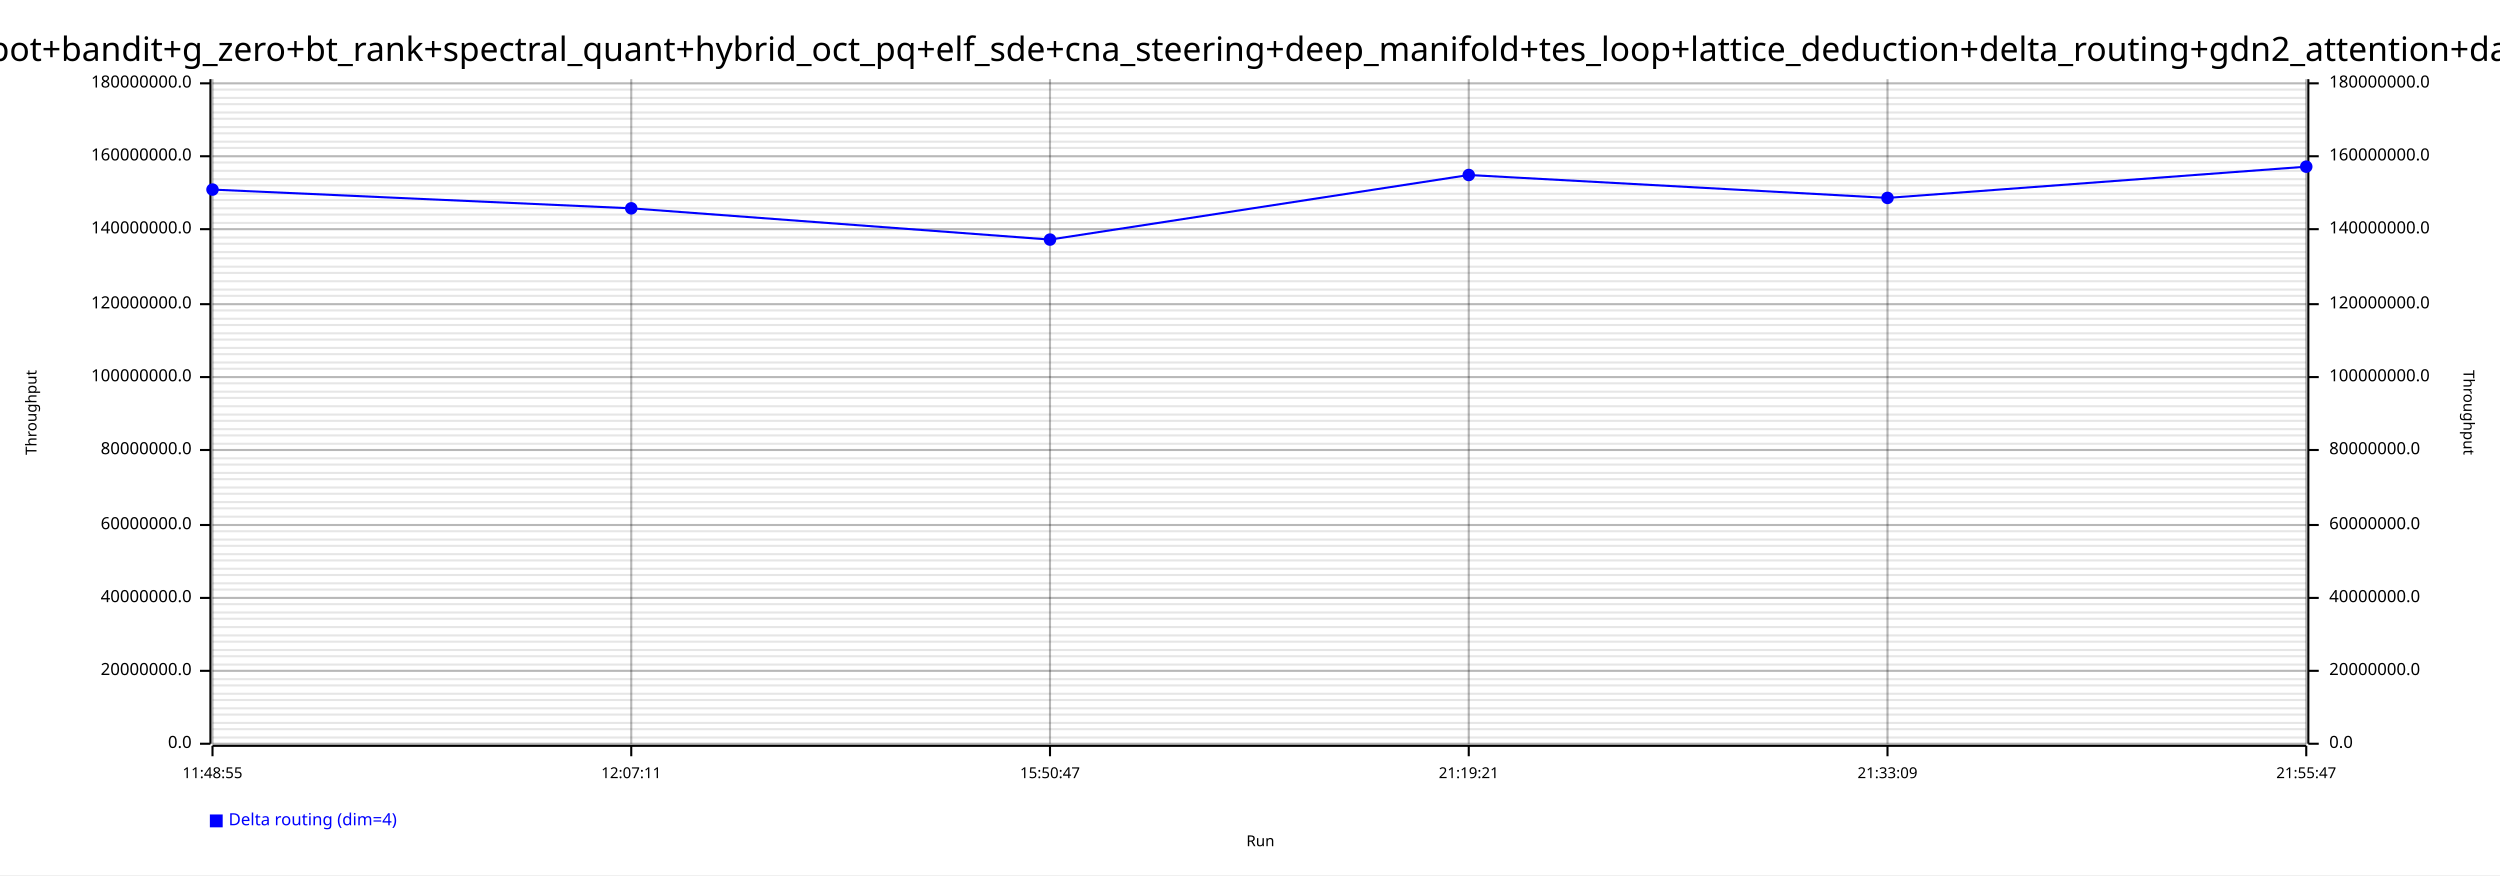
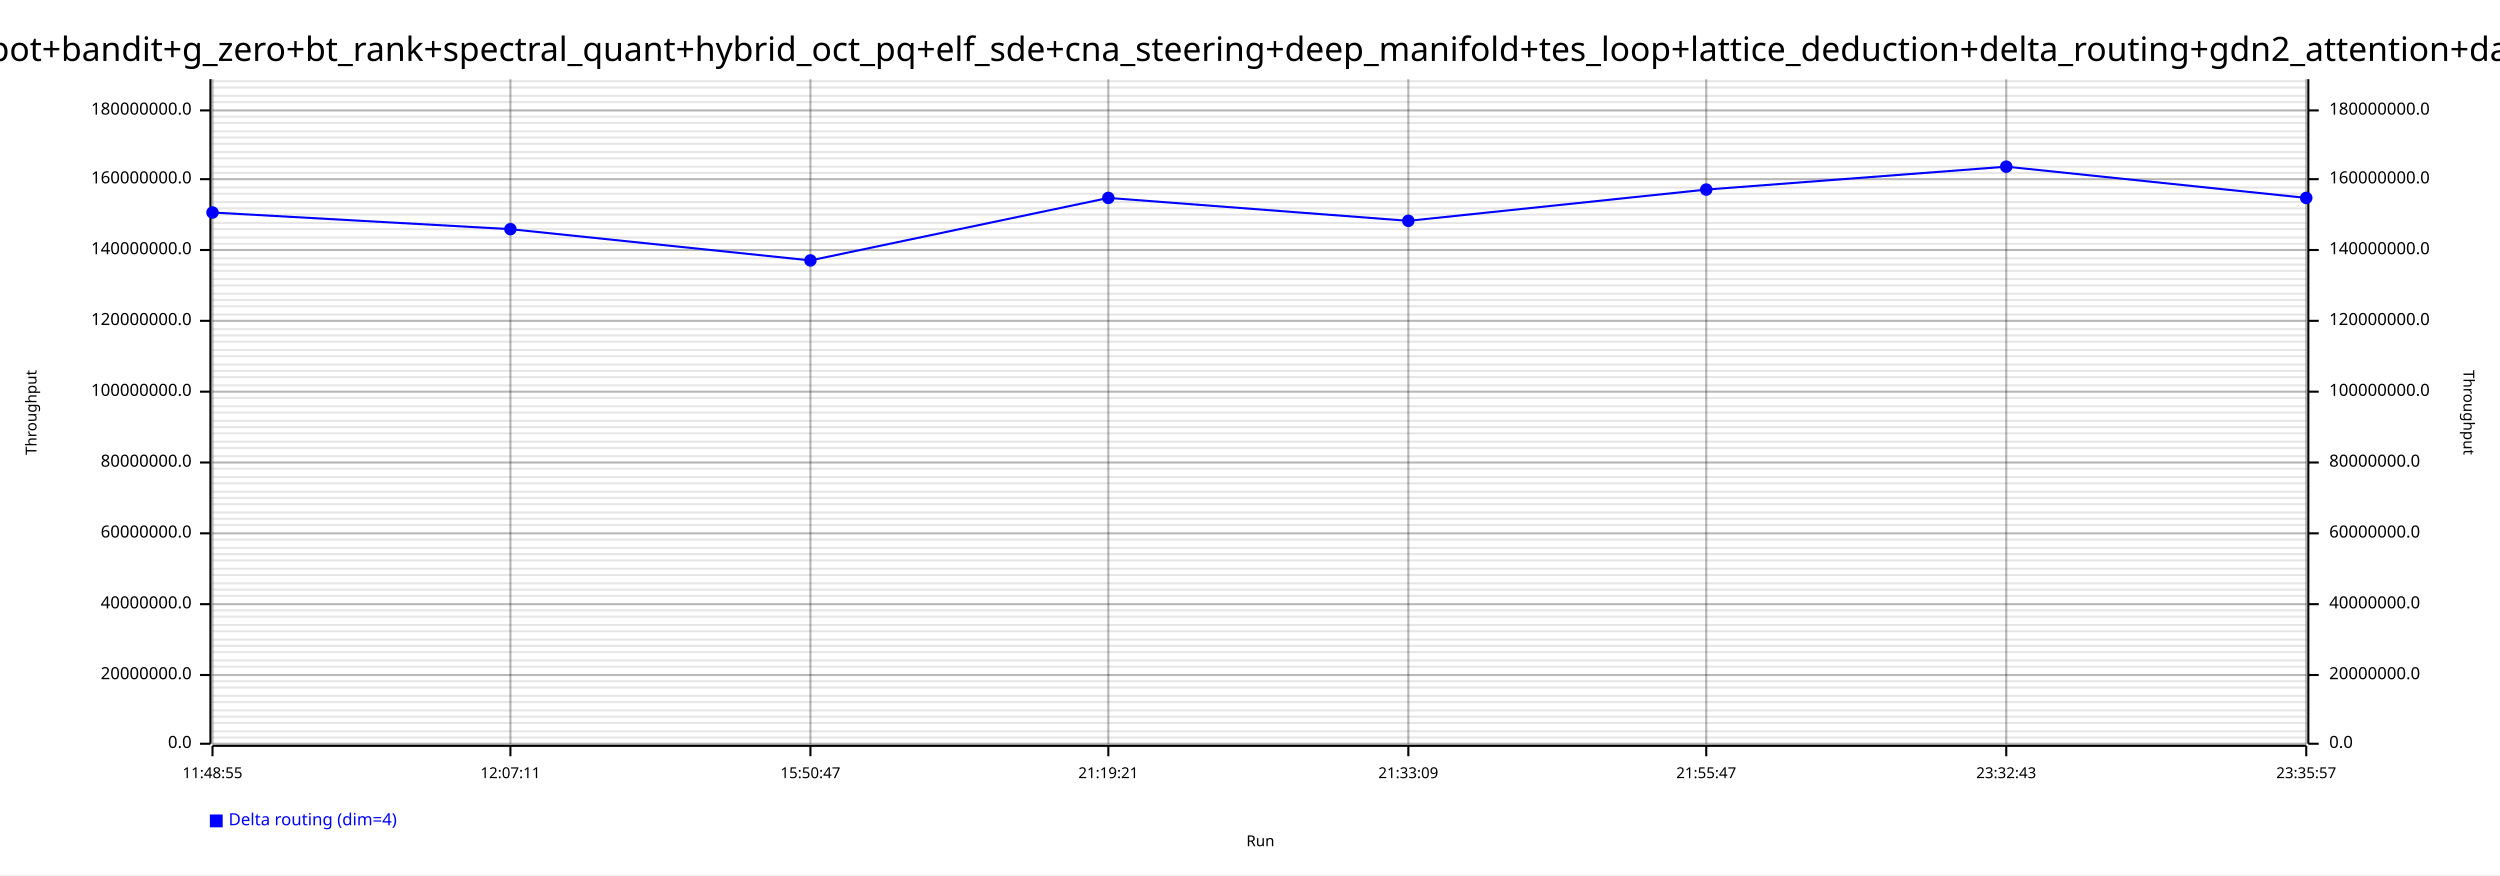
<svg xmlns="http://www.w3.org/2000/svg" width="1200" height="420" viewBox="0 0 1200 420">
  <rect x="0" y="0" width="1200" height="420" opacity="1" fill="#FFFFFF" stroke="none" />
  <text x="600" y="17" dy="0.76em" text-anchor="middle" font-family="sans-serif" font-size="16.129" opacity="1" fill="#000000">
Route — Time Series [sparse_mlp+domain_latent+ppot+bandit+g_zero+bt_rank+spectral_quant+hybrid_oct_pq+elf_sde+cna_steering+deep_manifold+tes_loop+lattice_deduction+delta_routing+gdn2_attention+dash_attn+dreamer+lt2_looped+plasma_path+tf_loop]
</text>
  <line opacity="0.1" stroke="#000000" stroke-width="1" x1="102" y1="357" x2="102" y2="38" />
-   <line opacity="0.1" stroke="#000000" stroke-width="1" x1="303" y1="357" x2="303" y2="38" />
-   <line opacity="0.1" stroke="#000000" stroke-width="1" x1="504" y1="357" x2="504" y2="38" />
-   <line opacity="0.1" stroke="#000000" stroke-width="1" x1="705" y1="357" x2="705" y2="38" />
-   <line opacity="0.1" stroke="#000000" stroke-width="1" x1="906" y1="357" x2="906" y2="38" />
+   <line opacity="0.1" stroke="#000000" stroke-width="1" x1="245" y1="357" x2="245" y2="38" />
+   <line opacity="0.1" stroke="#000000" stroke-width="1" x1="389" y1="357" x2="389" y2="38" />
+   <line opacity="0.1" stroke="#000000" stroke-width="1" x1="532" y1="357" x2="532" y2="38" />
+   <line opacity="0.1" stroke="#000000" stroke-width="1" x1="676" y1="357" x2="676" y2="38" />
+   <line opacity="0.1" stroke="#000000" stroke-width="1" x1="819" y1="357" x2="819" y2="38" />
+   <line opacity="0.1" stroke="#000000" stroke-width="1" x1="963" y1="357" x2="963" y2="38" />
  <line opacity="0.1" stroke="#000000" stroke-width="1" x1="1107" y1="357" x2="1107" y2="38" />
  <line opacity="0.1" stroke="#000000" stroke-width="1" x1="102" y1="357" x2="1107" y2="357" />
  <line opacity="0.1" stroke="#000000" stroke-width="1" x1="102" y1="354" x2="1107" y2="354" />
-   <line opacity="0.1" stroke="#000000" stroke-width="1" x1="102" y1="350" x2="1107" y2="350" />
+   <line opacity="0.1" stroke="#000000" stroke-width="1" x1="102" y1="351" x2="1107" y2="351" />
  <line opacity="0.1" stroke="#000000" stroke-width="1" x1="102" y1="347" x2="1107" y2="347" />
-   <line opacity="0.1" stroke="#000000" stroke-width="1" x1="102" y1="343" x2="1107" y2="343" />
-   <line opacity="0.1" stroke="#000000" stroke-width="1" x1="102" y1="340" x2="1107" y2="340" />
-   <line opacity="0.1" stroke="#000000" stroke-width="1" x1="102" y1="336" x2="1107" y2="336" />
-   <line opacity="0.1" stroke="#000000" stroke-width="1" x1="102" y1="333" x2="1107" y2="333" />
-   <line opacity="0.1" stroke="#000000" stroke-width="1" x1="102" y1="329" x2="1107" y2="329" />
-   <line opacity="0.1" stroke="#000000" stroke-width="1" x1="102" y1="326" x2="1107" y2="326" />
-   <line opacity="0.1" stroke="#000000" stroke-width="1" x1="102" y1="322" x2="1107" y2="322" />
-   <line opacity="0.1" stroke="#000000" stroke-width="1" x1="102" y1="319" x2="1107" y2="319" />
-   <line opacity="0.1" stroke="#000000" stroke-width="1" x1="102" y1="315" x2="1107" y2="315" />
-   <line opacity="0.1" stroke="#000000" stroke-width="1" x1="102" y1="312" x2="1107" y2="312" />
-   <line opacity="0.1" stroke="#000000" stroke-width="1" x1="102" y1="308" x2="1107" y2="308" />
-   <line opacity="0.1" stroke="#000000" stroke-width="1" x1="102" y1="305" x2="1107" y2="305" />
-   <line opacity="0.1" stroke="#000000" stroke-width="1" x1="102" y1="301" x2="1107" y2="301" />
-   <line opacity="0.1" stroke="#000000" stroke-width="1" x1="102" y1="297" x2="1107" y2="297" />
-   <line opacity="0.1" stroke="#000000" stroke-width="1" x1="102" y1="294" x2="1107" y2="294" />
+   <line opacity="0.1" stroke="#000000" stroke-width="1" x1="102" y1="344" x2="1107" y2="344" />
+   <line opacity="0.1" stroke="#000000" stroke-width="1" x1="102" y1="341" x2="1107" y2="341" />
+   <line opacity="0.1" stroke="#000000" stroke-width="1" x1="102" y1="337" x2="1107" y2="337" />
+   <line opacity="0.1" stroke="#000000" stroke-width="1" x1="102" y1="334" x2="1107" y2="334" />
+   <line opacity="0.1" stroke="#000000" stroke-width="1" x1="102" y1="330" x2="1107" y2="330" />
+   <line opacity="0.1" stroke="#000000" stroke-width="1" x1="102" y1="327" x2="1107" y2="327" />
+   <line opacity="0.1" stroke="#000000" stroke-width="1" x1="102" y1="324" x2="1107" y2="324" />
+   <line opacity="0.1" stroke="#000000" stroke-width="1" x1="102" y1="320" x2="1107" y2="320" />
+   <line opacity="0.1" stroke="#000000" stroke-width="1" x1="102" y1="317" x2="1107" y2="317" />
+   <line opacity="0.1" stroke="#000000" stroke-width="1" x1="102" y1="313" x2="1107" y2="313" />
+   <line opacity="0.1" stroke="#000000" stroke-width="1" x1="102" y1="310" x2="1107" y2="310" />
+   <line opacity="0.1" stroke="#000000" stroke-width="1" x1="102" y1="307" x2="1107" y2="307" />
+   <line opacity="0.1" stroke="#000000" stroke-width="1" x1="102" y1="303" x2="1107" y2="303" />
+   <line opacity="0.1" stroke="#000000" stroke-width="1" x1="102" y1="300" x2="1107" y2="300" />
+   <line opacity="0.1" stroke="#000000" stroke-width="1" x1="102" y1="296" x2="1107" y2="296" />
+   <line opacity="0.1" stroke="#000000" stroke-width="1" x1="102" y1="293" x2="1107" y2="293" />
  <line opacity="0.1" stroke="#000000" stroke-width="1" x1="102" y1="290" x2="1107" y2="290" />
-   <line opacity="0.1" stroke="#000000" stroke-width="1" x1="102" y1="287" x2="1107" y2="287" />
+   <line opacity="0.1" stroke="#000000" stroke-width="1" x1="102" y1="286" x2="1107" y2="286" />
  <line opacity="0.1" stroke="#000000" stroke-width="1" x1="102" y1="283" x2="1107" y2="283" />
  <line opacity="0.1" stroke="#000000" stroke-width="1" x1="102" y1="280" x2="1107" y2="280" />
  <line opacity="0.1" stroke="#000000" stroke-width="1" x1="102" y1="276" x2="1107" y2="276" />
  <line opacity="0.1" stroke="#000000" stroke-width="1" x1="102" y1="273" x2="1107" y2="273" />
  <line opacity="0.1" stroke="#000000" stroke-width="1" x1="102" y1="269" x2="1107" y2="269" />
  <line opacity="0.1" stroke="#000000" stroke-width="1" x1="102" y1="266" x2="1107" y2="266" />
-   <line opacity="0.1" stroke="#000000" stroke-width="1" x1="102" y1="262" x2="1107" y2="262" />
+   <line opacity="0.1" stroke="#000000" stroke-width="1" x1="102" y1="263" x2="1107" y2="263" />
  <line opacity="0.1" stroke="#000000" stroke-width="1" x1="102" y1="259" x2="1107" y2="259" />
-   <line opacity="0.1" stroke="#000000" stroke-width="1" x1="102" y1="255" x2="1107" y2="255" />
+   <line opacity="0.1" stroke="#000000" stroke-width="1" x1="102" y1="256" x2="1107" y2="256" />
  <line opacity="0.1" stroke="#000000" stroke-width="1" x1="102" y1="252" x2="1107" y2="252" />
-   <line opacity="0.1" stroke="#000000" stroke-width="1" x1="102" y1="248" x2="1107" y2="248" />
-   <line opacity="0.1" stroke="#000000" stroke-width="1" x1="102" y1="244" x2="1107" y2="244" />
-   <line opacity="0.1" stroke="#000000" stroke-width="1" x1="102" y1="241" x2="1107" y2="241" />
-   <line opacity="0.1" stroke="#000000" stroke-width="1" x1="102" y1="237" x2="1107" y2="237" />
-   <line opacity="0.1" stroke="#000000" stroke-width="1" x1="102" y1="234" x2="1107" y2="234" />
-   <line opacity="0.1" stroke="#000000" stroke-width="1" x1="102" y1="230" x2="1107" y2="230" />
-   <line opacity="0.1" stroke="#000000" stroke-width="1" x1="102" y1="227" x2="1107" y2="227" />
-   <line opacity="0.1" stroke="#000000" stroke-width="1" x1="102" y1="223" x2="1107" y2="223" />
-   <line opacity="0.1" stroke="#000000" stroke-width="1" x1="102" y1="220" x2="1107" y2="220" />
-   <line opacity="0.1" stroke="#000000" stroke-width="1" x1="102" y1="216" x2="1107" y2="216" />
-   <line opacity="0.1" stroke="#000000" stroke-width="1" x1="102" y1="213" x2="1107" y2="213" />
-   <line opacity="0.1" stroke="#000000" stroke-width="1" x1="102" y1="209" x2="1107" y2="209" />
-   <line opacity="0.1" stroke="#000000" stroke-width="1" x1="102" y1="206" x2="1107" y2="206" />
+   <line opacity="0.1" stroke="#000000" stroke-width="1" x1="102" y1="249" x2="1107" y2="249" />
+   <line opacity="0.1" stroke="#000000" stroke-width="1" x1="102" y1="246" x2="1107" y2="246" />
+   <line opacity="0.1" stroke="#000000" stroke-width="1" x1="102" y1="242" x2="1107" y2="242" />
+   <line opacity="0.1" stroke="#000000" stroke-width="1" x1="102" y1="239" x2="1107" y2="239" />
+   <line opacity="0.1" stroke="#000000" stroke-width="1" x1="102" y1="236" x2="1107" y2="236" />
+   <line opacity="0.1" stroke="#000000" stroke-width="1" x1="102" y1="232" x2="1107" y2="232" />
+   <line opacity="0.1" stroke="#000000" stroke-width="1" x1="102" y1="229" x2="1107" y2="229" />
+   <line opacity="0.1" stroke="#000000" stroke-width="1" x1="102" y1="225" x2="1107" y2="225" />
+   <line opacity="0.1" stroke="#000000" stroke-width="1" x1="102" y1="222" x2="1107" y2="222" />
+   <line opacity="0.1" stroke="#000000" stroke-width="1" x1="102" y1="219" x2="1107" y2="219" />
+   <line opacity="0.1" stroke="#000000" stroke-width="1" x1="102" y1="215" x2="1107" y2="215" />
+   <line opacity="0.1" stroke="#000000" stroke-width="1" x1="102" y1="212" x2="1107" y2="212" />
+   <line opacity="0.1" stroke="#000000" stroke-width="1" x1="102" y1="208" x2="1107" y2="208" />
+   <line opacity="0.1" stroke="#000000" stroke-width="1" x1="102" y1="205" x2="1107" y2="205" />
  <line opacity="0.1" stroke="#000000" stroke-width="1" x1="102" y1="202" x2="1107" y2="202" />
-   <line opacity="0.1" stroke="#000000" stroke-width="1" x1="102" y1="199" x2="1107" y2="199" />
+   <line opacity="0.1" stroke="#000000" stroke-width="1" x1="102" y1="198" x2="1107" y2="198" />
  <line opacity="0.1" stroke="#000000" stroke-width="1" x1="102" y1="195" x2="1107" y2="195" />
  <line opacity="0.1" stroke="#000000" stroke-width="1" x1="102" y1="191" x2="1107" y2="191" />
  <line opacity="0.1" stroke="#000000" stroke-width="1" x1="102" y1="188" x2="1107" y2="188" />
-   <line opacity="0.1" stroke="#000000" stroke-width="1" x1="102" y1="184" x2="1107" y2="184" />
+   <line opacity="0.1" stroke="#000000" stroke-width="1" x1="102" y1="185" x2="1107" y2="185" />
  <line opacity="0.1" stroke="#000000" stroke-width="1" x1="102" y1="181" x2="1107" y2="181" />
-   <line opacity="0.1" stroke="#000000" stroke-width="1" x1="102" y1="177" x2="1107" y2="177" />
-   <line opacity="0.1" stroke="#000000" stroke-width="1" x1="102" y1="174" x2="1107" y2="174" />
-   <line opacity="0.1" stroke="#000000" stroke-width="1" x1="102" y1="170" x2="1107" y2="170" />
-   <line opacity="0.1" stroke="#000000" stroke-width="1" x1="102" y1="167" x2="1107" y2="167" />
-   <line opacity="0.1" stroke="#000000" stroke-width="1" x1="102" y1="163" x2="1107" y2="163" />
-   <line opacity="0.1" stroke="#000000" stroke-width="1" x1="102" y1="160" x2="1107" y2="160" />
-   <line opacity="0.1" stroke="#000000" stroke-width="1" x1="102" y1="156" x2="1107" y2="156" />
-   <line opacity="0.1" stroke="#000000" stroke-width="1" x1="102" y1="153" x2="1107" y2="153" />
-   <line opacity="0.1" stroke="#000000" stroke-width="1" x1="102" y1="149" x2="1107" y2="149" />
-   <line opacity="0.1" stroke="#000000" stroke-width="1" x1="102" y1="146" x2="1107" y2="146" />
-   <line opacity="0.1" stroke="#000000" stroke-width="1" x1="102" y1="142" x2="1107" y2="142" />
-   <line opacity="0.1" stroke="#000000" stroke-width="1" x1="102" y1="139" x2="1107" y2="139" />
-   <line opacity="0.1" stroke="#000000" stroke-width="1" x1="102" y1="135" x2="1107" y2="135" />
-   <line opacity="0.1" stroke="#000000" stroke-width="1" x1="102" y1="131" x2="1107" y2="131" />
-   <line opacity="0.1" stroke="#000000" stroke-width="1" x1="102" y1="128" x2="1107" y2="128" />
+   <line opacity="0.1" stroke="#000000" stroke-width="1" x1="102" y1="178" x2="1107" y2="178" />
+   <line opacity="0.1" stroke="#000000" stroke-width="1" x1="102" y1="175" x2="1107" y2="175" />
+   <line opacity="0.1" stroke="#000000" stroke-width="1" x1="102" y1="171" x2="1107" y2="171" />
+   <line opacity="0.1" stroke="#000000" stroke-width="1" x1="102" y1="168" x2="1107" y2="168" />
+   <line opacity="0.1" stroke="#000000" stroke-width="1" x1="102" y1="164" x2="1107" y2="164" />
+   <line opacity="0.1" stroke="#000000" stroke-width="1" x1="102" y1="161" x2="1107" y2="161" />
+   <line opacity="0.1" stroke="#000000" stroke-width="1" x1="102" y1="158" x2="1107" y2="158" />
+   <line opacity="0.1" stroke="#000000" stroke-width="1" x1="102" y1="154" x2="1107" y2="154" />
+   <line opacity="0.1" stroke="#000000" stroke-width="1" x1="102" y1="151" x2="1107" y2="151" />
+   <line opacity="0.1" stroke="#000000" stroke-width="1" x1="102" y1="147" x2="1107" y2="147" />
+   <line opacity="0.1" stroke="#000000" stroke-width="1" x1="102" y1="144" x2="1107" y2="144" />
+   <line opacity="0.1" stroke="#000000" stroke-width="1" x1="102" y1="141" x2="1107" y2="141" />
+   <line opacity="0.1" stroke="#000000" stroke-width="1" x1="102" y1="137" x2="1107" y2="137" />
+   <line opacity="0.1" stroke="#000000" stroke-width="1" x1="102" y1="134" x2="1107" y2="134" />
+   <line opacity="0.1" stroke="#000000" stroke-width="1" x1="102" y1="130" x2="1107" y2="130" />
+   <line opacity="0.1" stroke="#000000" stroke-width="1" x1="102" y1="127" x2="1107" y2="127" />
  <line opacity="0.1" stroke="#000000" stroke-width="1" x1="102" y1="124" x2="1107" y2="124" />
-   <line opacity="0.1" stroke="#000000" stroke-width="1" x1="102" y1="121" x2="1107" y2="121" />
+   <line opacity="0.1" stroke="#000000" stroke-width="1" x1="102" y1="120" x2="1107" y2="120" />
  <line opacity="0.1" stroke="#000000" stroke-width="1" x1="102" y1="117" x2="1107" y2="117" />
  <line opacity="0.1" stroke="#000000" stroke-width="1" x1="102" y1="114" x2="1107" y2="114" />
  <line opacity="0.1" stroke="#000000" stroke-width="1" x1="102" y1="110" x2="1107" y2="110" />
  <line opacity="0.1" stroke="#000000" stroke-width="1" x1="102" y1="107" x2="1107" y2="107" />
  <line opacity="0.1" stroke="#000000" stroke-width="1" x1="102" y1="103" x2="1107" y2="103" />
  <line opacity="0.1" stroke="#000000" stroke-width="1" x1="102" y1="100" x2="1107" y2="100" />
-   <line opacity="0.1" stroke="#000000" stroke-width="1" x1="102" y1="96" x2="1107" y2="96" />
+   <line opacity="0.1" stroke="#000000" stroke-width="1" x1="102" y1="97" x2="1107" y2="97" />
  <line opacity="0.1" stroke="#000000" stroke-width="1" x1="102" y1="93" x2="1107" y2="93" />
-   <line opacity="0.1" stroke="#000000" stroke-width="1" x1="102" y1="89" x2="1107" y2="89" />
+   <line opacity="0.1" stroke="#000000" stroke-width="1" x1="102" y1="90" x2="1107" y2="90" />
  <line opacity="0.1" stroke="#000000" stroke-width="1" x1="102" y1="86" x2="1107" y2="86" />
-   <line opacity="0.1" stroke="#000000" stroke-width="1" x1="102" y1="82" x2="1107" y2="82" />
-   <line opacity="0.1" stroke="#000000" stroke-width="1" x1="102" y1="78" x2="1107" y2="78" />
-   <line opacity="0.1" stroke="#000000" stroke-width="1" x1="102" y1="75" x2="1107" y2="75" />
-   <line opacity="0.1" stroke="#000000" stroke-width="1" x1="102" y1="71" x2="1107" y2="71" />
-   <line opacity="0.1" stroke="#000000" stroke-width="1" x1="102" y1="68" x2="1107" y2="68" />
-   <line opacity="0.1" stroke="#000000" stroke-width="1" x1="102" y1="64" x2="1107" y2="64" />
-   <line opacity="0.1" stroke="#000000" stroke-width="1" x1="102" y1="61" x2="1107" y2="61" />
-   <line opacity="0.1" stroke="#000000" stroke-width="1" x1="102" y1="57" x2="1107" y2="57" />
-   <line opacity="0.1" stroke="#000000" stroke-width="1" x1="102" y1="54" x2="1107" y2="54" />
-   <line opacity="0.1" stroke="#000000" stroke-width="1" x1="102" y1="50" x2="1107" y2="50" />
-   <line opacity="0.1" stroke="#000000" stroke-width="1" x1="102" y1="47" x2="1107" y2="47" />
-   <line opacity="0.1" stroke="#000000" stroke-width="1" x1="102" y1="43" x2="1107" y2="43" />
-   <line opacity="0.1" stroke="#000000" stroke-width="1" x1="102" y1="40" x2="1107" y2="40" />
+   <line opacity="0.1" stroke="#000000" stroke-width="1" x1="102" y1="83" x2="1107" y2="83" />
+   <line opacity="0.1" stroke="#000000" stroke-width="1" x1="102" y1="80" x2="1107" y2="80" />
+   <line opacity="0.1" stroke="#000000" stroke-width="1" x1="102" y1="76" x2="1107" y2="76" />
+   <line opacity="0.1" stroke="#000000" stroke-width="1" x1="102" y1="73" x2="1107" y2="73" />
+   <line opacity="0.1" stroke="#000000" stroke-width="1" x1="102" y1="69" x2="1107" y2="69" />
+   <line opacity="0.1" stroke="#000000" stroke-width="1" x1="102" y1="66" x2="1107" y2="66" />
+   <line opacity="0.1" stroke="#000000" stroke-width="1" x1="102" y1="63" x2="1107" y2="63" />
+   <line opacity="0.1" stroke="#000000" stroke-width="1" x1="102" y1="59" x2="1107" y2="59" />
+   <line opacity="0.1" stroke="#000000" stroke-width="1" x1="102" y1="56" x2="1107" y2="56" />
+   <line opacity="0.1" stroke="#000000" stroke-width="1" x1="102" y1="53" x2="1107" y2="53" />
+   <line opacity="0.1" stroke="#000000" stroke-width="1" x1="102" y1="49" x2="1107" y2="49" />
+   <line opacity="0.1" stroke="#000000" stroke-width="1" x1="102" y1="46" x2="1107" y2="46" />
+   <line opacity="0.1" stroke="#000000" stroke-width="1" x1="102" y1="42" x2="1107" y2="42" />
+   <line opacity="0.1" stroke="#000000" stroke-width="1" x1="102" y1="39" x2="1107" y2="39" />
  <text x="12" y="198" dy="0.76em" text-anchor="middle" font-family="sans-serif" font-size="7.258" opacity="1" fill="#000000" transform="rotate(270, 12, 198)">
Throughput
</text>
  <text x="605" y="408" dy="-0.5ex" text-anchor="middle" font-family="sans-serif" font-size="7.258" opacity="1" fill="#000000">
Run
</text>
  <text x="1188" y="198" dy="0.76em" text-anchor="middle" font-family="sans-serif" font-size="7.258" opacity="1" fill="#000000" transform="rotate(90, 1188, 198)">
Throughput
</text>
  <line opacity="0.2" stroke="#000000" stroke-width="1" x1="102" y1="357" x2="102" y2="38" />
-   <line opacity="0.2" stroke="#000000" stroke-width="1" x1="303" y1="357" x2="303" y2="38" />
-   <line opacity="0.2" stroke="#000000" stroke-width="1" x1="504" y1="357" x2="504" y2="38" />
-   <line opacity="0.2" stroke="#000000" stroke-width="1" x1="705" y1="357" x2="705" y2="38" />
-   <line opacity="0.2" stroke="#000000" stroke-width="1" x1="906" y1="357" x2="906" y2="38" />
+   <line opacity="0.2" stroke="#000000" stroke-width="1" x1="245" y1="357" x2="245" y2="38" />
+   <line opacity="0.2" stroke="#000000" stroke-width="1" x1="389" y1="357" x2="389" y2="38" />
+   <line opacity="0.2" stroke="#000000" stroke-width="1" x1="532" y1="357" x2="532" y2="38" />
+   <line opacity="0.2" stroke="#000000" stroke-width="1" x1="676" y1="357" x2="676" y2="38" />
+   <line opacity="0.2" stroke="#000000" stroke-width="1" x1="819" y1="357" x2="819" y2="38" />
+   <line opacity="0.2" stroke="#000000" stroke-width="1" x1="963" y1="357" x2="963" y2="38" />
  <line opacity="0.2" stroke="#000000" stroke-width="1" x1="1107" y1="357" x2="1107" y2="38" />
  <line opacity="0.2" stroke="#000000" stroke-width="1" x1="102" y1="357" x2="1107" y2="357" />
-   <line opacity="0.2" stroke="#000000" stroke-width="1" x1="102" y1="322" x2="1107" y2="322" />
-   <line opacity="0.2" stroke="#000000" stroke-width="1" x1="102" y1="287" x2="1107" y2="287" />
-   <line opacity="0.2" stroke="#000000" stroke-width="1" x1="102" y1="252" x2="1107" y2="252" />
-   <line opacity="0.2" stroke="#000000" stroke-width="1" x1="102" y1="216" x2="1107" y2="216" />
-   <line opacity="0.2" stroke="#000000" stroke-width="1" x1="102" y1="181" x2="1107" y2="181" />
-   <line opacity="0.2" stroke="#000000" stroke-width="1" x1="102" y1="146" x2="1107" y2="146" />
-   <line opacity="0.2" stroke="#000000" stroke-width="1" x1="102" y1="110" x2="1107" y2="110" />
-   <line opacity="0.2" stroke="#000000" stroke-width="1" x1="102" y1="75" x2="1107" y2="75" />
-   <line opacity="0.2" stroke="#000000" stroke-width="1" x1="102" y1="40" x2="1107" y2="40" />
+   <line opacity="0.2" stroke="#000000" stroke-width="1" x1="102" y1="324" x2="1107" y2="324" />
+   <line opacity="0.2" stroke="#000000" stroke-width="1" x1="102" y1="290" x2="1107" y2="290" />
+   <line opacity="0.2" stroke="#000000" stroke-width="1" x1="102" y1="256" x2="1107" y2="256" />
+   <line opacity="0.2" stroke="#000000" stroke-width="1" x1="102" y1="222" x2="1107" y2="222" />
+   <line opacity="0.2" stroke="#000000" stroke-width="1" x1="102" y1="188" x2="1107" y2="188" />
+   <line opacity="0.2" stroke="#000000" stroke-width="1" x1="102" y1="154" x2="1107" y2="154" />
+   <line opacity="0.2" stroke="#000000" stroke-width="1" x1="102" y1="120" x2="1107" y2="120" />
+   <line opacity="0.2" stroke="#000000" stroke-width="1" x1="102" y1="86" x2="1107" y2="86" />
+   <line opacity="0.2" stroke="#000000" stroke-width="1" x1="102" y1="53" x2="1107" y2="53" />
  <polyline fill="none" opacity="1" stroke="#000000" stroke-width="1" points="101,38 101,357 " />
  <text x="92" y="357" dy="0.5ex" text-anchor="end" font-family="sans-serif" font-size="8.065" opacity="1" fill="#000000">
0.0
</text>
  <polyline fill="none" opacity="1" stroke="#000000" stroke-width="1" points="96,357 101,357 " />
-   <text x="92" y="322" dy="0.5ex" text-anchor="end" font-family="sans-serif" font-size="8.065" opacity="1" fill="#000000">
+   <text x="92" y="324" dy="0.5ex" text-anchor="end" font-family="sans-serif" font-size="8.065" opacity="1" fill="#000000">
20000000.0
</text>
-   <polyline fill="none" opacity="1" stroke="#000000" stroke-width="1" points="96,322 101,322 " />
-   <text x="92" y="287" dy="0.5ex" text-anchor="end" font-family="sans-serif" font-size="8.065" opacity="1" fill="#000000">
+   <polyline fill="none" opacity="1" stroke="#000000" stroke-width="1" points="96,324 101,324 " />
+   <text x="92" y="290" dy="0.5ex" text-anchor="end" font-family="sans-serif" font-size="8.065" opacity="1" fill="#000000">
40000000.0
</text>
-   <polyline fill="none" opacity="1" stroke="#000000" stroke-width="1" points="96,287 101,287 " />
-   <text x="92" y="252" dy="0.5ex" text-anchor="end" font-family="sans-serif" font-size="8.065" opacity="1" fill="#000000">
+   <polyline fill="none" opacity="1" stroke="#000000" stroke-width="1" points="96,290 101,290 " />
+   <text x="92" y="256" dy="0.5ex" text-anchor="end" font-family="sans-serif" font-size="8.065" opacity="1" fill="#000000">
60000000.0
</text>
-   <polyline fill="none" opacity="1" stroke="#000000" stroke-width="1" points="96,252 101,252 " />
-   <text x="92" y="216" dy="0.5ex" text-anchor="end" font-family="sans-serif" font-size="8.065" opacity="1" fill="#000000">
+   <polyline fill="none" opacity="1" stroke="#000000" stroke-width="1" points="96,256 101,256 " />
+   <text x="92" y="222" dy="0.5ex" text-anchor="end" font-family="sans-serif" font-size="8.065" opacity="1" fill="#000000">
80000000.0
</text>
-   <polyline fill="none" opacity="1" stroke="#000000" stroke-width="1" points="96,216 101,216 " />
-   <text x="92" y="181" dy="0.5ex" text-anchor="end" font-family="sans-serif" font-size="8.065" opacity="1" fill="#000000">
+   <polyline fill="none" opacity="1" stroke="#000000" stroke-width="1" points="96,222 101,222 " />
+   <text x="92" y="188" dy="0.5ex" text-anchor="end" font-family="sans-serif" font-size="8.065" opacity="1" fill="#000000">
100000000.0
</text>
-   <polyline fill="none" opacity="1" stroke="#000000" stroke-width="1" points="96,181 101,181 " />
-   <text x="92" y="146" dy="0.5ex" text-anchor="end" font-family="sans-serif" font-size="8.065" opacity="1" fill="#000000">
+   <polyline fill="none" opacity="1" stroke="#000000" stroke-width="1" points="96,188 101,188 " />
+   <text x="92" y="154" dy="0.5ex" text-anchor="end" font-family="sans-serif" font-size="8.065" opacity="1" fill="#000000">
120000000.0
</text>
-   <polyline fill="none" opacity="1" stroke="#000000" stroke-width="1" points="96,146 101,146 " />
-   <text x="92" y="110" dy="0.5ex" text-anchor="end" font-family="sans-serif" font-size="8.065" opacity="1" fill="#000000">
+   <polyline fill="none" opacity="1" stroke="#000000" stroke-width="1" points="96,154 101,154 " />
+   <text x="92" y="120" dy="0.5ex" text-anchor="end" font-family="sans-serif" font-size="8.065" opacity="1" fill="#000000">
140000000.0
</text>
-   <polyline fill="none" opacity="1" stroke="#000000" stroke-width="1" points="96,110 101,110 " />
-   <text x="92" y="75" dy="0.5ex" text-anchor="end" font-family="sans-serif" font-size="8.065" opacity="1" fill="#000000">
+   <polyline fill="none" opacity="1" stroke="#000000" stroke-width="1" points="96,120 101,120 " />
+   <text x="92" y="86" dy="0.5ex" text-anchor="end" font-family="sans-serif" font-size="8.065" opacity="1" fill="#000000">
160000000.0
</text>
-   <polyline fill="none" opacity="1" stroke="#000000" stroke-width="1" points="96,75 101,75 " />
-   <text x="92" y="40" dy="0.5ex" text-anchor="end" font-family="sans-serif" font-size="8.065" opacity="1" fill="#000000">
+   <polyline fill="none" opacity="1" stroke="#000000" stroke-width="1" points="96,86 101,86 " />
+   <text x="92" y="53" dy="0.5ex" text-anchor="end" font-family="sans-serif" font-size="8.065" opacity="1" fill="#000000">
180000000.0
</text>
-   <polyline fill="none" opacity="1" stroke="#000000" stroke-width="1" points="96,40 101,40 " />
+   <polyline fill="none" opacity="1" stroke="#000000" stroke-width="1" points="96,53 101,53 " />
  <polyline fill="none" opacity="1" stroke="#000000" stroke-width="1" points="102,358 1107,358 " />
  <text x="102" y="368" dy="0.76em" text-anchor="middle" font-family="sans-serif" font-size="7.258" opacity="1" fill="#000000">
11:48:55
</text>
  <polyline fill="none" opacity="1" stroke="#000000" stroke-width="1" points="102,358 102,363 " />
-   <text x="303" y="368" dy="0.76em" text-anchor="middle" font-family="sans-serif" font-size="7.258" opacity="1" fill="#000000">
+   <text x="245" y="368" dy="0.76em" text-anchor="middle" font-family="sans-serif" font-size="7.258" opacity="1" fill="#000000">
12:07:11
</text>
-   <polyline fill="none" opacity="1" stroke="#000000" stroke-width="1" points="303,358 303,363 " />
-   <text x="504" y="368" dy="0.76em" text-anchor="middle" font-family="sans-serif" font-size="7.258" opacity="1" fill="#000000">
+   <polyline fill="none" opacity="1" stroke="#000000" stroke-width="1" points="245,358 245,363 " />
+   <text x="389" y="368" dy="0.76em" text-anchor="middle" font-family="sans-serif" font-size="7.258" opacity="1" fill="#000000">
15:50:47
</text>
-   <polyline fill="none" opacity="1" stroke="#000000" stroke-width="1" points="504,358 504,363 " />
-   <text x="705" y="368" dy="0.76em" text-anchor="middle" font-family="sans-serif" font-size="7.258" opacity="1" fill="#000000">
+   <polyline fill="none" opacity="1" stroke="#000000" stroke-width="1" points="389,358 389,363 " />
+   <text x="532" y="368" dy="0.76em" text-anchor="middle" font-family="sans-serif" font-size="7.258" opacity="1" fill="#000000">
21:19:21
</text>
-   <polyline fill="none" opacity="1" stroke="#000000" stroke-width="1" points="705,358 705,363 " />
-   <text x="906" y="368" dy="0.76em" text-anchor="middle" font-family="sans-serif" font-size="7.258" opacity="1" fill="#000000">
+   <polyline fill="none" opacity="1" stroke="#000000" stroke-width="1" points="532,358 532,363 " />
+   <text x="676" y="368" dy="0.76em" text-anchor="middle" font-family="sans-serif" font-size="7.258" opacity="1" fill="#000000">
21:33:09
</text>
-   <polyline fill="none" opacity="1" stroke="#000000" stroke-width="1" points="906,358 906,363 " />
+   <polyline fill="none" opacity="1" stroke="#000000" stroke-width="1" points="676,358 676,363 " />
+   <text x="819" y="368" dy="0.76em" text-anchor="middle" font-family="sans-serif" font-size="7.258" opacity="1" fill="#000000">
+ 21:55:47
+ </text>
+   <polyline fill="none" opacity="1" stroke="#000000" stroke-width="1" points="819,358 819,363 " />
+   <text x="963" y="368" dy="0.76em" text-anchor="middle" font-family="sans-serif" font-size="7.258" opacity="1" fill="#000000">
+ 23:32:43
+ </text>
+   <polyline fill="none" opacity="1" stroke="#000000" stroke-width="1" points="963,358 963,363 " />
  <text x="1107" y="368" dy="0.76em" text-anchor="middle" font-family="sans-serif" font-size="7.258" opacity="1" fill="#000000">
- 21:55:47
+ 23:35:57
</text>
  <polyline fill="none" opacity="1" stroke="#000000" stroke-width="1" points="1107,358 1107,363 " />
  <polyline fill="none" opacity="1" stroke="#000000" stroke-width="1" points="1108,38 1108,357 " />
  <text x="1118" y="357" dy="0.5ex" text-anchor="start" font-family="sans-serif" font-size="8.065" opacity="1" fill="#000000">
0.0
</text>
  <polyline fill="none" opacity="1" stroke="#000000" stroke-width="1" points="1108,357 1113,357 " />
-   <text x="1118" y="322" dy="0.5ex" text-anchor="start" font-family="sans-serif" font-size="8.065" opacity="1" fill="#000000">
+   <text x="1118" y="324" dy="0.5ex" text-anchor="start" font-family="sans-serif" font-size="8.065" opacity="1" fill="#000000">
20000000.0
</text>
-   <polyline fill="none" opacity="1" stroke="#000000" stroke-width="1" points="1108,322 1113,322 " />
-   <text x="1118" y="287" dy="0.5ex" text-anchor="start" font-family="sans-serif" font-size="8.065" opacity="1" fill="#000000">
+   <polyline fill="none" opacity="1" stroke="#000000" stroke-width="1" points="1108,324 1113,324 " />
+   <text x="1118" y="290" dy="0.5ex" text-anchor="start" font-family="sans-serif" font-size="8.065" opacity="1" fill="#000000">
40000000.0
</text>
-   <polyline fill="none" opacity="1" stroke="#000000" stroke-width="1" points="1108,287 1113,287 " />
-   <text x="1118" y="252" dy="0.5ex" text-anchor="start" font-family="sans-serif" font-size="8.065" opacity="1" fill="#000000">
+   <polyline fill="none" opacity="1" stroke="#000000" stroke-width="1" points="1108,290 1113,290 " />
+   <text x="1118" y="256" dy="0.5ex" text-anchor="start" font-family="sans-serif" font-size="8.065" opacity="1" fill="#000000">
60000000.0
</text>
-   <polyline fill="none" opacity="1" stroke="#000000" stroke-width="1" points="1108,252 1113,252 " />
-   <text x="1118" y="216" dy="0.5ex" text-anchor="start" font-family="sans-serif" font-size="8.065" opacity="1" fill="#000000">
+   <polyline fill="none" opacity="1" stroke="#000000" stroke-width="1" points="1108,256 1113,256 " />
+   <text x="1118" y="222" dy="0.5ex" text-anchor="start" font-family="sans-serif" font-size="8.065" opacity="1" fill="#000000">
80000000.0
</text>
-   <polyline fill="none" opacity="1" stroke="#000000" stroke-width="1" points="1108,216 1113,216 " />
-   <text x="1118" y="181" dy="0.5ex" text-anchor="start" font-family="sans-serif" font-size="8.065" opacity="1" fill="#000000">
+   <polyline fill="none" opacity="1" stroke="#000000" stroke-width="1" points="1108,222 1113,222 " />
+   <text x="1118" y="188" dy="0.5ex" text-anchor="start" font-family="sans-serif" font-size="8.065" opacity="1" fill="#000000">
100000000.0
</text>
-   <polyline fill="none" opacity="1" stroke="#000000" stroke-width="1" points="1108,181 1113,181 " />
-   <text x="1118" y="146" dy="0.5ex" text-anchor="start" font-family="sans-serif" font-size="8.065" opacity="1" fill="#000000">
+   <polyline fill="none" opacity="1" stroke="#000000" stroke-width="1" points="1108,188 1113,188 " />
+   <text x="1118" y="154" dy="0.5ex" text-anchor="start" font-family="sans-serif" font-size="8.065" opacity="1" fill="#000000">
120000000.0
</text>
-   <polyline fill="none" opacity="1" stroke="#000000" stroke-width="1" points="1108,146 1113,146 " />
-   <text x="1118" y="110" dy="0.5ex" text-anchor="start" font-family="sans-serif" font-size="8.065" opacity="1" fill="#000000">
+   <polyline fill="none" opacity="1" stroke="#000000" stroke-width="1" points="1108,154 1113,154 " />
+   <text x="1118" y="120" dy="0.5ex" text-anchor="start" font-family="sans-serif" font-size="8.065" opacity="1" fill="#000000">
140000000.0
</text>
-   <polyline fill="none" opacity="1" stroke="#000000" stroke-width="1" points="1108,110 1113,110 " />
-   <text x="1118" y="75" dy="0.5ex" text-anchor="start" font-family="sans-serif" font-size="8.065" opacity="1" fill="#000000">
+   <polyline fill="none" opacity="1" stroke="#000000" stroke-width="1" points="1108,120 1113,120 " />
+   <text x="1118" y="86" dy="0.5ex" text-anchor="start" font-family="sans-serif" font-size="8.065" opacity="1" fill="#000000">
160000000.0
</text>
-   <polyline fill="none" opacity="1" stroke="#000000" stroke-width="1" points="1108,75 1113,75 " />
-   <text x="1118" y="40" dy="0.5ex" text-anchor="start" font-family="sans-serif" font-size="8.065" opacity="1" fill="#000000">
+   <polyline fill="none" opacity="1" stroke="#000000" stroke-width="1" points="1108,86 1113,86 " />
+   <text x="1118" y="53" dy="0.5ex" text-anchor="start" font-family="sans-serif" font-size="8.065" opacity="1" fill="#000000">
180000000.0
</text>
-   <polyline fill="none" opacity="1" stroke="#000000" stroke-width="1" points="1108,40 1113,40 " />
-   <polyline fill="none" opacity="1" stroke="#0000FF" stroke-width="1" points="102,91 303,100 504,115 705,84 906,95 1107,80 " />
-   <circle cx="102" cy="91" r="3" opacity="1" fill="#0000FF" stroke="none" stroke-width="1" />
-   <circle cx="303" cy="100" r="3" opacity="1" fill="#0000FF" stroke="none" stroke-width="1" />
-   <circle cx="504" cy="115" r="3" opacity="1" fill="#0000FF" stroke="none" stroke-width="1" />
-   <circle cx="705" cy="84" r="3" opacity="1" fill="#0000FF" stroke="none" stroke-width="1" />
-   <circle cx="906" cy="95" r="3" opacity="1" fill="#0000FF" stroke="none" stroke-width="1" />
-   <circle cx="1107" cy="80" r="3" opacity="1" fill="#0000FF" stroke="none" stroke-width="1" />
+   <polyline fill="none" opacity="1" stroke="#000000" stroke-width="1" points="1108,53 1113,53 " />
+   <polyline fill="none" opacity="1" stroke="#0000FF" stroke-width="1" points="102,102 245,110 389,125 532,95 676,106 819,91 963,80 1107,95 " />
+   <circle cx="102" cy="102" r="3" opacity="1" fill="#0000FF" stroke="none" stroke-width="1" />
+   <circle cx="245" cy="110" r="3" opacity="1" fill="#0000FF" stroke="none" stroke-width="1" />
+   <circle cx="389" cy="125" r="3" opacity="1" fill="#0000FF" stroke="none" stroke-width="1" />
+   <circle cx="532" cy="95" r="3" opacity="1" fill="#0000FF" stroke="none" stroke-width="1" />
+   <circle cx="676" cy="106" r="3" opacity="1" fill="#0000FF" stroke="none" stroke-width="1" />
+   <circle cx="819" cy="91" r="3" opacity="1" fill="#0000FF" stroke="none" stroke-width="1" />
+   <circle cx="963" cy="80" r="3" opacity="1" fill="#0000FF" stroke="none" stroke-width="1" />
+   <circle cx="1107" cy="95" r="3" opacity="1" fill="#0000FF" stroke="none" stroke-width="1" />
  <text x="100" y="390" dy="0.76em" text-anchor="start" font-family="sans-serif" font-size="8.065" opacity="1" fill="#0000FF">
■ Delta routing (dim=4)
</text>
</svg>
